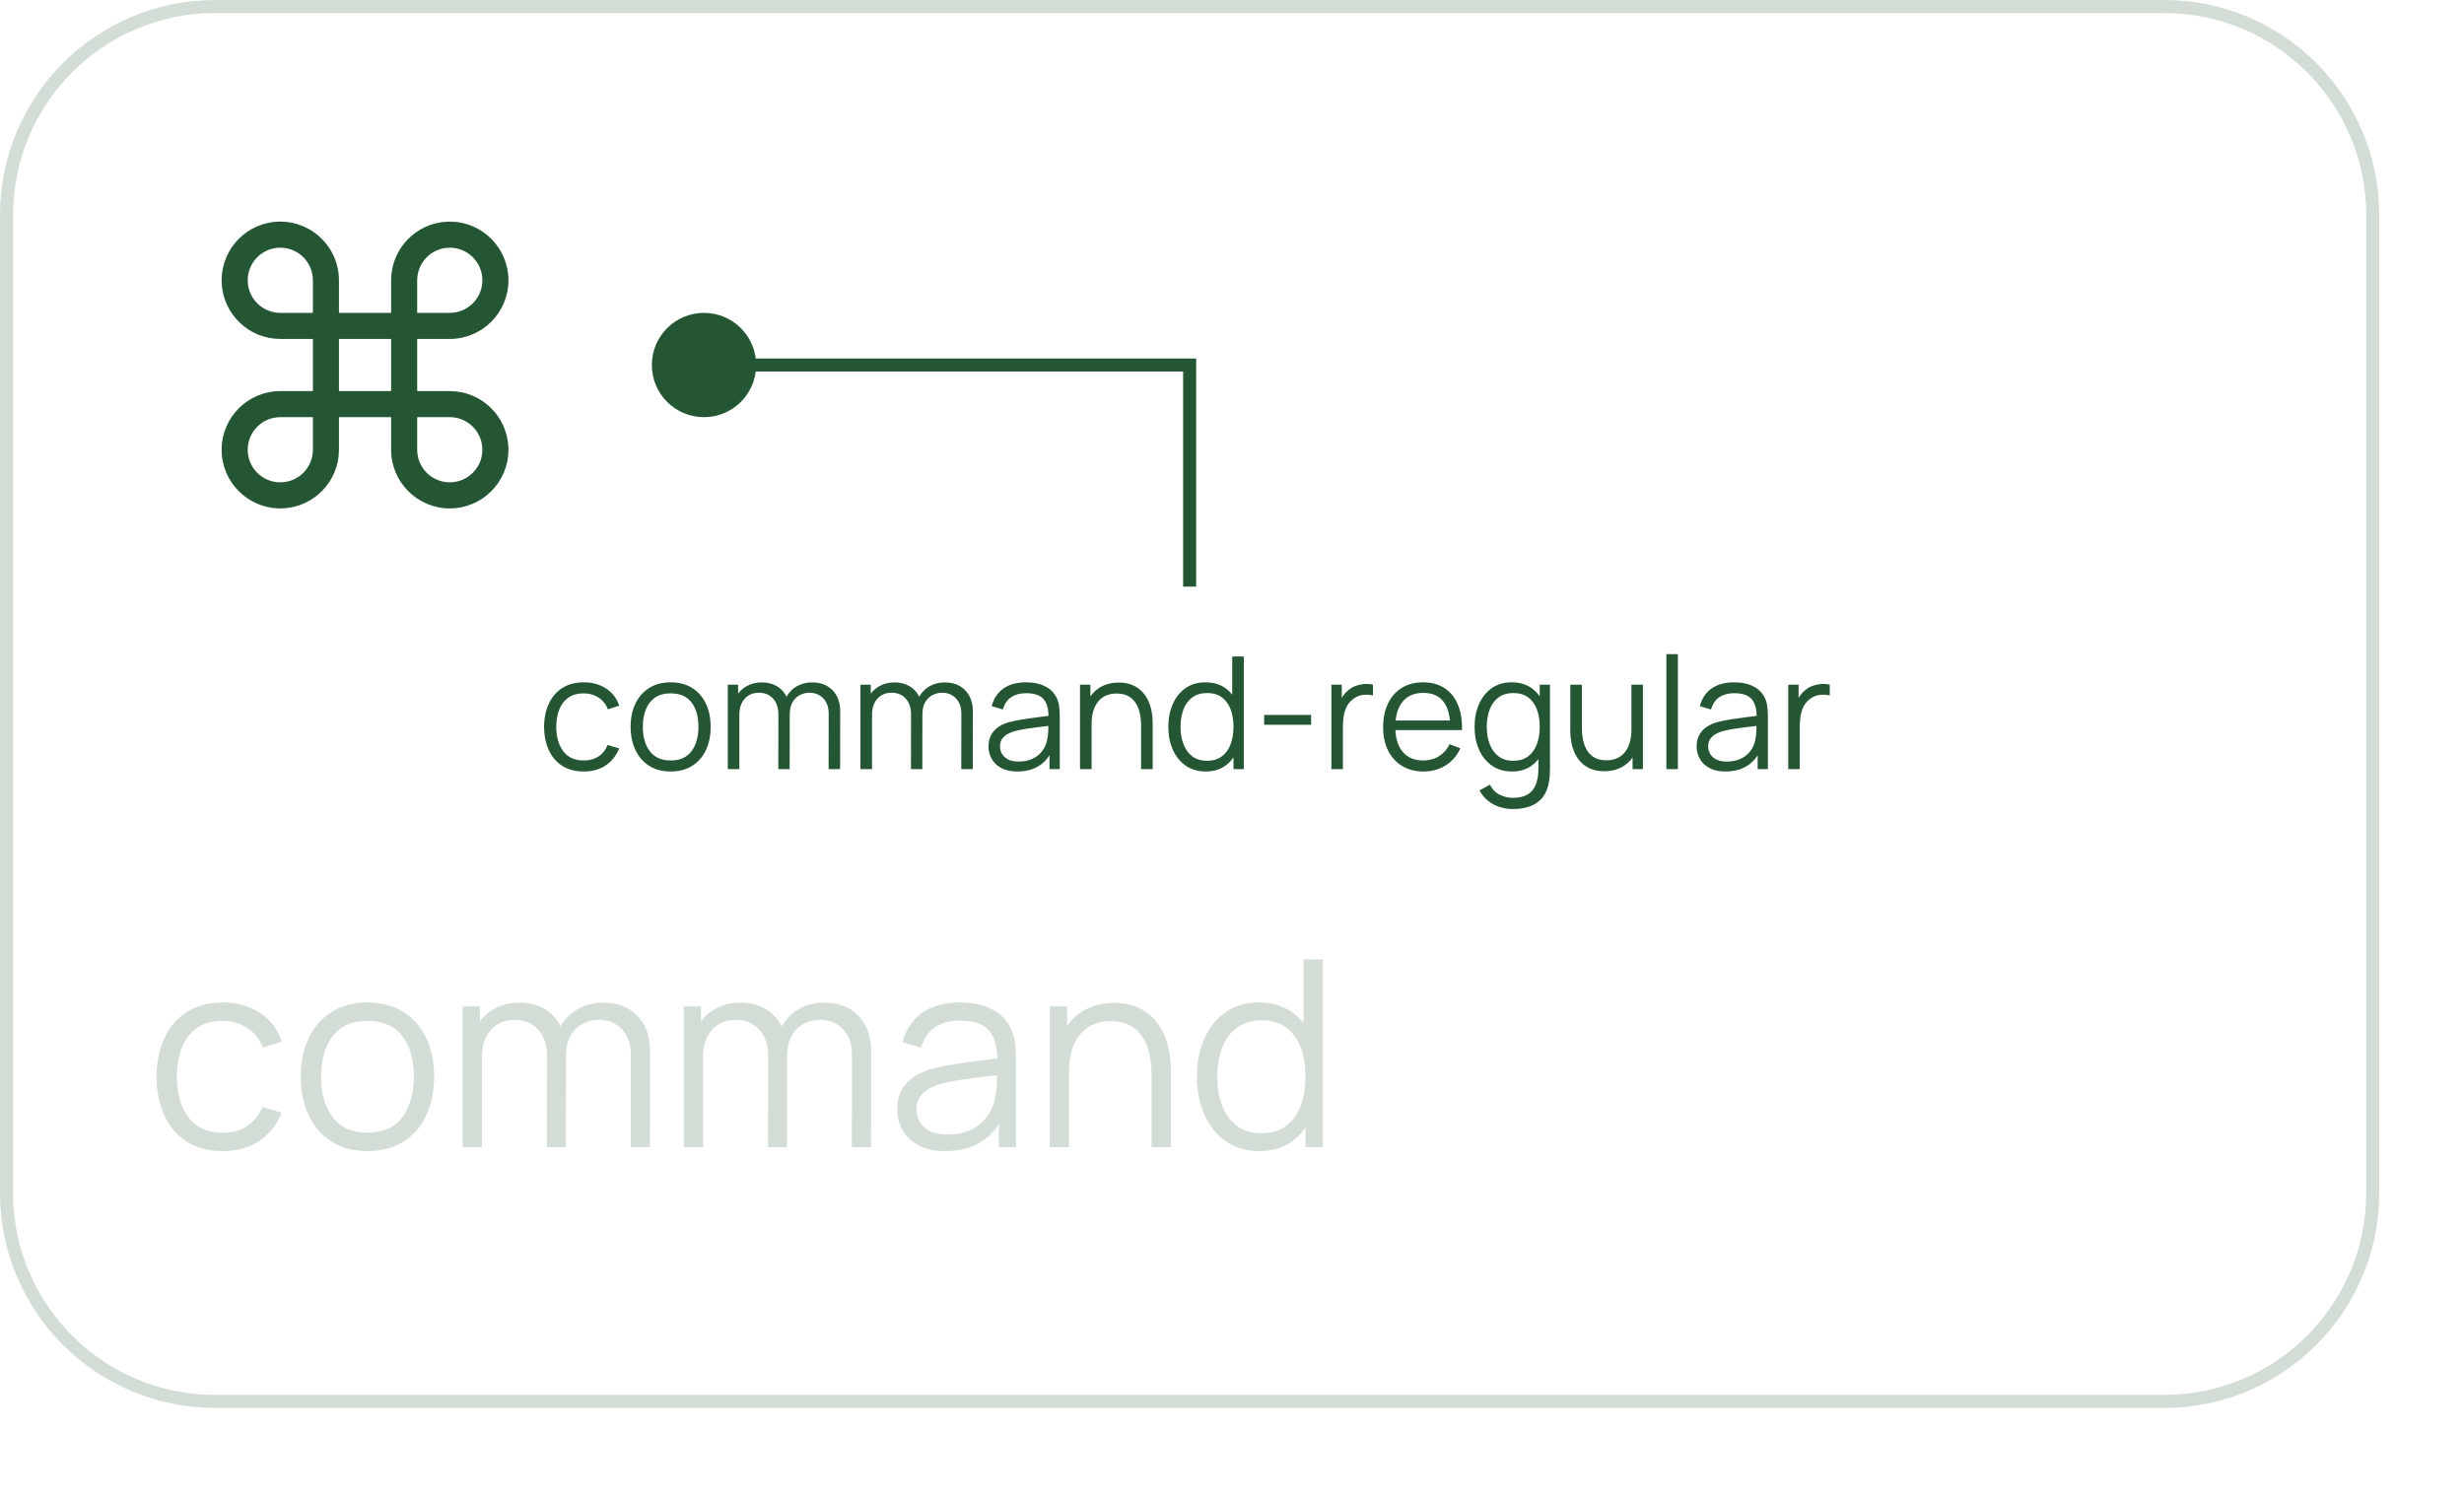
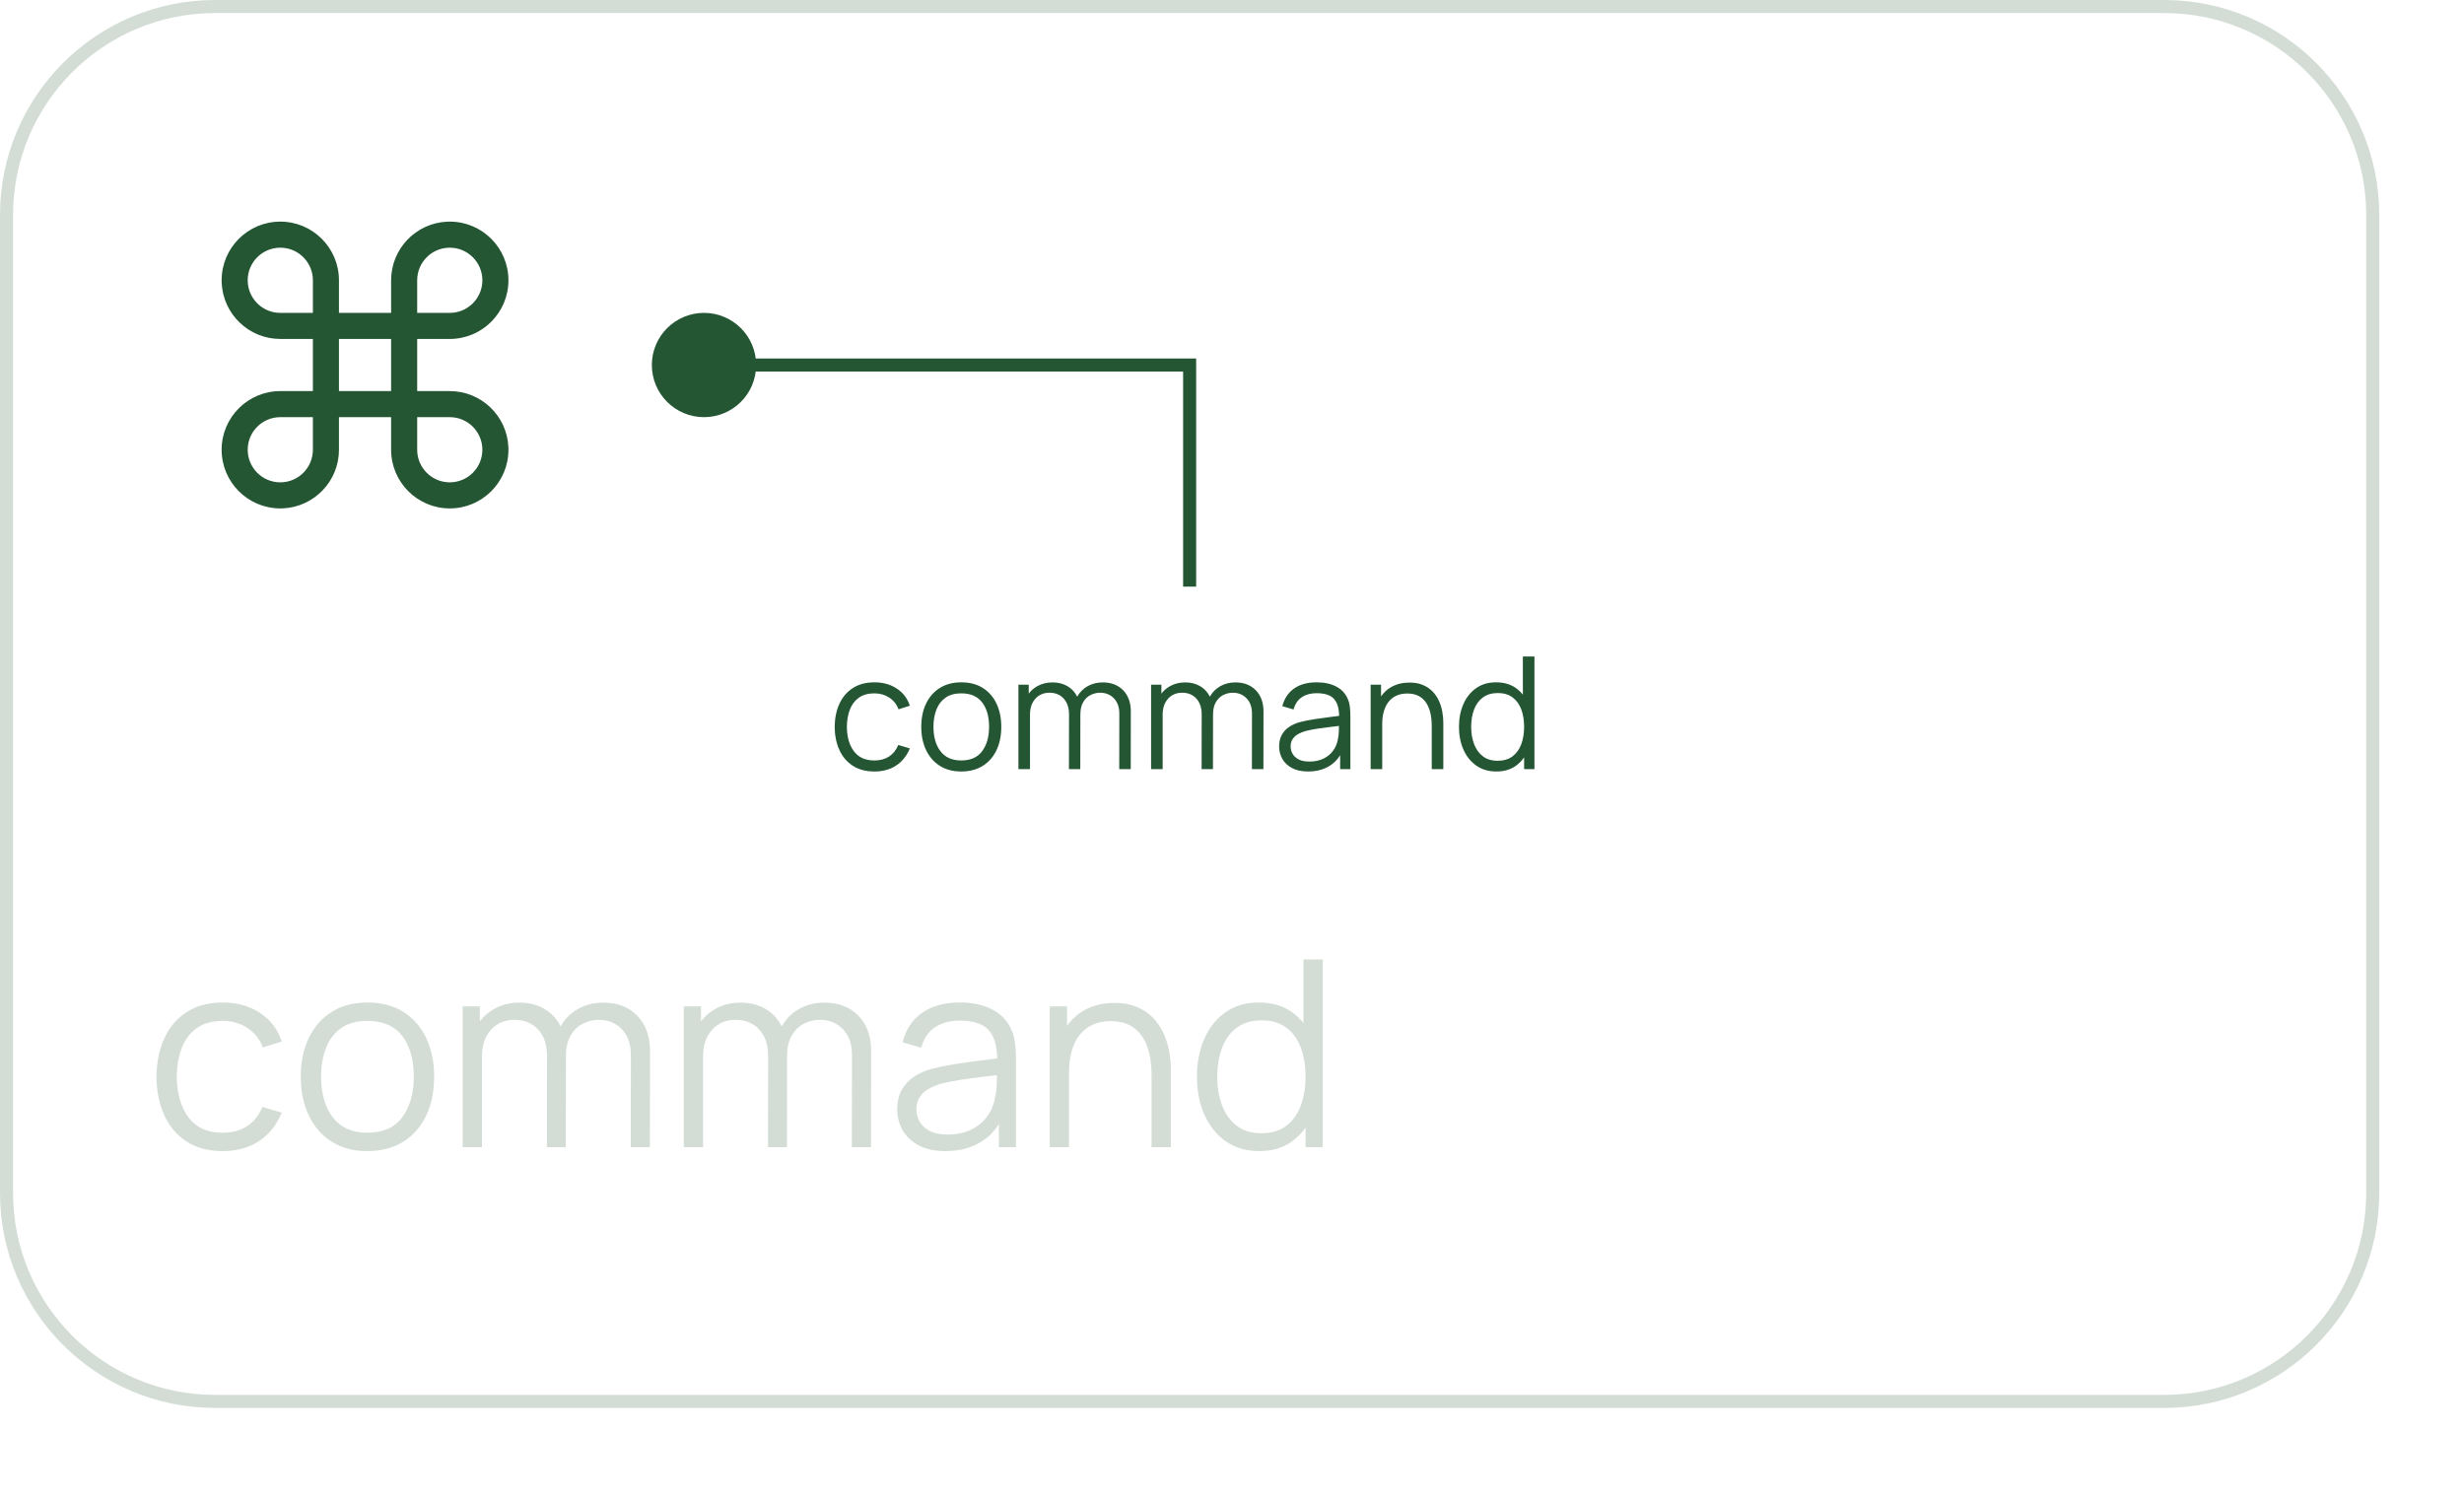
<svg xmlns="http://www.w3.org/2000/svg" width="189px" height="115px" viewBox="0 0 189 115" version="1.1">
  <g id="command-key-spec" stroke="none" stroke-width="1" fill="none" fill-rule="evenodd">
    <g id="command-key">
      <rect id="body" stroke-opacity="0.2" stroke="#245633" x="0.5" y="0.5" width="181.5" height="107" rx="16" />
      <path d="M17.08,88.3 C18.153,88.3 19.077,88.048 19.85,87.545 C20.623,87.042 21.21,86.31 21.61,85.35 L21.61,85.35 L20.13,84.91 C19.863,85.557 19.472,86.048 18.955,86.385 C18.438,86.722 17.813,86.89 17.08,86.89 C15.92,86.89 15.047,86.498 14.46,85.715 C13.873,84.932 13.573,83.893 13.56,82.6 C13.567,81.76 13.697,81.017 13.95,80.37 C14.203,79.723 14.59,79.218 15.11,78.855 C15.63,78.492 16.287,78.31 17.08,78.31 C17.787,78.31 18.415,78.488 18.965,78.845 C19.515,79.202 19.917,79.703 20.17,80.35 L20.17,80.35 L21.61,79.89 C21.31,78.963 20.755,78.233 19.945,77.7 C19.135,77.167 18.183,76.9 17.09,76.9 C16.017,76.9 15.103,77.138 14.35,77.615 C13.597,78.092 13.02,78.758 12.62,79.615 C12.22,80.472 12.013,81.467 12,82.6 C12.013,83.713 12.215,84.698 12.605,85.555 C12.995,86.412 13.567,87.083 14.32,87.57 C15.073,88.057 15.993,88.3 17.08,88.3 Z M28.18,88.3 C29.247,88.3 30.163,88.06 30.93,87.58 C31.697,87.1 32.283,86.432 32.69,85.575 C33.097,84.718 33.3,83.723 33.3,82.59 C33.3,81.477 33.098,80.492 32.695,79.635 C32.292,78.778 31.708,78.108 30.945,77.625 C30.182,77.142 29.26,76.9 28.18,76.9 C27.127,76.9 26.218,77.138 25.455,77.615 C24.692,78.092 24.103,78.757 23.69,79.61 C23.277,80.463 23.07,81.457 23.07,82.59 C23.07,83.703 23.273,84.69 23.68,85.55 C24.087,86.41 24.67,87.083 25.43,87.57 C26.19,88.057 27.107,88.3 28.18,88.3 Z M28.18,86.89 C27.013,86.89 26.13,86.498 25.53,85.715 C24.93,84.932 24.63,83.89 24.63,82.59 C24.63,81.75 24.758,81.008 25.015,80.365 C25.272,79.722 25.662,79.218 26.185,78.855 C26.708,78.492 27.373,78.31 28.18,78.31 C29.373,78.31 30.265,78.697 30.855,79.47 C31.445,80.243 31.74,81.283 31.74,82.59 C31.74,83.863 31.447,84.898 30.86,85.695 C30.273,86.492 29.38,86.89 28.18,86.89 Z M36.81,77.2 L35.49,77.2 L35.49,88 L36.97,88 L36.97,81.03 C36.97,80.183 37.2,79.505 37.66,78.995 C38.12,78.485 38.723,78.23 39.47,78.23 C40.217,78.23 40.818,78.478 41.275,78.975 C41.732,79.472 41.96,80.15 41.96,81.01 L41.96,81.01 L41.95,88 L43.4,88 L43.41,81.03 C43.41,80.363 43.535,79.823 43.785,79.41 C44.035,78.997 44.353,78.697 44.74,78.51 C45.127,78.323 45.523,78.23 45.93,78.23 C46.643,78.23 47.232,78.468 47.695,78.945 C48.158,79.422 48.39,80.077 48.39,80.91 L48.39,80.91 L48.38,88 L49.85,88 L49.86,80.63 C49.86,79.49 49.533,78.585 48.88,77.915 C48.227,77.245 47.357,76.91 46.27,76.91 C45.55,76.91 44.905,77.072 44.335,77.395 C43.765,77.718 43.318,78.17 42.995,78.75 L43.003,78.736 L42.95,78.63 C42.682,78.14 42.325,77.752 41.881,77.466 L41.685,77.35 C41.148,77.057 40.537,76.91 39.85,76.91 C39.13,76.91 38.487,77.068 37.92,77.385 C37.495,77.623 37.138,77.926 36.847,78.294 L36.81,78.345 L36.81,77.2 Z M53.77,77.2 L52.45,77.2 L52.45,88 L53.93,88 L53.93,81.03 C53.93,80.183 54.16,79.505 54.62,78.995 C55.08,78.485 55.683,78.23 56.43,78.23 C57.177,78.23 57.778,78.478 58.235,78.975 C58.692,79.472 58.92,80.15 58.92,81.01 L58.92,81.01 L58.91,88 L60.36,88 L60.37,81.03 C60.37,80.363 60.495,79.823 60.745,79.41 C60.995,78.997 61.313,78.697 61.7,78.51 C62.087,78.323 62.483,78.23 62.89,78.23 C63.603,78.23 64.192,78.468 64.655,78.945 C65.118,79.422 65.35,80.077 65.35,80.91 L65.35,80.91 L65.34,88 L66.81,88 L66.82,80.63 C66.82,79.49 66.493,78.585 65.84,77.915 C65.187,77.245 64.317,76.91 63.23,76.91 C62.51,76.91 61.865,77.072 61.295,77.395 C60.725,77.718 60.278,78.17 59.955,78.75 L59.963,78.736 L59.91,78.63 C59.642,78.14 59.285,77.752 58.841,77.466 L58.645,77.35 C58.108,77.057 57.497,76.91 56.81,76.91 C56.09,76.91 55.447,77.068 54.88,77.385 C54.455,77.623 54.097,77.926 53.807,78.294 L53.77,78.345 L53.77,77.2 Z M72.51,88.3 C73.59,88.3 74.517,88.057 75.29,87.57 C75.782,87.26 76.192,86.862 76.519,86.374 L76.62,86.214 L76.62,88 L77.93,88 L77.93,81.29 C77.93,80.89 77.91,80.497 77.87,80.11 C77.83,79.723 77.743,79.373 77.61,79.06 C77.323,78.36 76.835,77.825 76.145,77.455 C75.455,77.085 74.617,76.9 73.63,76.9 C72.437,76.9 71.467,77.167 70.72,77.7 C69.973,78.233 69.477,78.983 69.23,79.95 L69.23,79.95 L70.66,80.37 C70.867,79.65 71.225,79.123 71.735,78.79 C72.245,78.457 72.87,78.29 73.61,78.29 C74.683,78.29 75.437,78.547 75.87,79.06 C76.303,79.573 76.51,80.363 76.49,81.43 L76.49,81.186 L76.396,81.199 C76.179,81.229 75.95,81.259 75.708,81.289 L75.335,81.335 C74.698,81.412 74.048,81.502 73.385,81.605 C72.722,81.708 72.117,81.827 71.57,81.96 C71.03,82.1 70.555,82.303 70.145,82.57 C69.735,82.837 69.412,83.178 69.175,83.595 C68.938,84.012 68.82,84.513 68.82,85.1 C68.82,85.673 68.957,86.203 69.23,86.69 C69.503,87.177 69.915,87.567 70.465,87.86 C71.015,88.153 71.697,88.3 72.51,88.3 Z M72.68,87.03 C72.1,87.03 71.635,86.933 71.285,86.74 C70.935,86.547 70.682,86.303 70.525,86.01 C70.368,85.717 70.29,85.413 70.29,85.1 C70.29,84.713 70.382,84.39 70.565,84.13 C70.748,83.87 70.983,83.662 71.27,83.505 C71.557,83.348 71.853,83.227 72.16,83.14 C72.613,83.02 73.122,82.917 73.685,82.83 C74.248,82.743 74.822,82.667 75.405,82.6 C75.697,82.567 75.978,82.533 76.249,82.5 L76.467,82.473 L76.468,82.499 C76.466,82.603 76.465,82.718 76.463,82.845 L76.46,83.045 C76.453,83.462 76.41,83.843 76.33,84.19 C76.237,84.73 76.033,85.215 75.72,85.645 C75.407,86.075 74.993,86.413 74.48,86.66 C73.967,86.907 73.367,87.03 72.68,87.03 Z M82,88 L82,82.24 C82,81.627 82.07,81.08 82.21,80.6 C82.35,80.12 82.555,79.712 82.825,79.375 C83.095,79.038 83.428,78.78 83.825,78.6 C84.222,78.42 84.68,78.33 85.2,78.33 C85.767,78.33 86.248,78.433 86.645,78.64 C87.042,78.847 87.365,79.138 87.615,79.515 C87.865,79.892 88.047,80.332 88.16,80.835 C88.273,81.338 88.33,81.89 88.33,82.49 L88.33,82.49 L88.33,88 L89.81,88 L89.81,82.06 C89.81,81.573 89.763,81.085 89.67,80.595 C89.577,80.105 89.427,79.642 89.22,79.205 C89.013,78.768 88.742,78.38 88.405,78.04 C88.068,77.7 87.658,77.43 87.175,77.23 C86.692,77.03 86.127,76.93 85.48,76.93 C84.6,76.93 83.82,77.123 83.14,77.51 C82.687,77.768 82.299,78.107 81.976,78.528 L81.85,78.702 L81.85,77.2 L80.52,77.2 L80.52,88 L82,88 Z M96.6,88.3 C97.593,88.3 98.433,88.048 99.12,87.545 C99.501,87.265 99.832,86.93 100.11,86.539 L100.14,86.495 L100.14,88 L101.46,88 L101.46,73.6 L99.98,73.6 L99.98,78.478 L99.925,78.405 C99.743,78.187 99.544,77.989 99.325,77.811 L99.1,77.64 C98.407,77.147 97.553,76.9 96.54,76.9 C95.553,76.9 94.707,77.15 94,77.65 C93.293,78.15 92.752,78.83 92.375,79.69 C91.998,80.55 91.81,81.517 91.81,82.59 C91.81,83.67 92,84.64 92.38,85.5 C92.76,86.36 93.307,87.042 94.02,87.545 C94.733,88.048 95.593,88.3 96.6,88.3 Z M96.75,86.93 C95.997,86.93 95.37,86.74 94.87,86.36 C94.37,85.98 93.995,85.462 93.745,84.805 C93.495,84.148 93.37,83.41 93.37,82.59 C93.37,81.777 93.492,81.043 93.735,80.39 C93.978,79.737 94.353,79.22 94.86,78.84 C95.367,78.46 96.007,78.27 96.78,78.27 C97.533,78.27 98.158,78.453 98.655,78.82 C99.152,79.187 99.523,79.695 99.77,80.345 C100.017,80.995 100.14,81.743 100.14,82.59 C100.14,83.423 100.017,84.168 99.77,84.825 C99.523,85.482 99.15,85.997 98.65,86.37 C98.15,86.743 97.517,86.93 96.75,86.93 Z" id="command" fill-opacity="0.2" fill="#245633" />
      <g id="icon" transform="translate(12, 12)" fill="#245633">
        <path d="M22.5,5 C24.984,5 27,7.016 27,9.5 C27,11.984 24.984,14 22.5,14 L22.5,14 L20,14 L20,18 L22.5,18 C24.913,18 26.884,19.902 26.995,22.288 L27,22.5 C27,24.984 24.984,27 22.5,27 C20.016,27 18,24.984 18,22.5 L18,22.5 L18,20 L14,20 L14,22.5 C14,24.913 12.098,26.884 9.712,26.995 L9.5,27 C7.016,27 5,24.984 5,22.5 C5,20.016 7.016,18 9.5,18 L9.5,18 L12,18 L12,14 L9.5,14 C7.087,14 5.116,12.098 5.005,9.712 L5,9.5 C5,7.016 7.016,5 9.5,5 C11.984,5 14,7.016 14,9.5 L14,9.5 L14,12 L18,12 L18,9.5 C18,7.087 19.902,5.116 22.288,5.005 Z M22.5,20 L20,20 L20,22.5 C20,23.88 21.12,25 22.5,25 C23.88,25 25,23.88 25,22.5 C25,21.12 23.88,20 22.5,20 L22.5,20 Z M12,20 L9.5,20 C8.12,20 7,21.12 7,22.5 C7,23.88 8.12,25 9.5,25 C10.88,25 12,23.88 12,22.5 L12,22.5 L12,20 Z M18,14 L14,14 L14,18 L18,18 L18,14 Z M22.5,7 C21.12,7 20,8.12 20,9.5 L20,9.5 L20,12 L22.5,12 C23.825,12 24.91,10.968 24.995,9.664 L24.995,9.664 L25,9.5 C25,8.12 23.88,7 22.5,7 Z M9.5,7 C8.12,7 7,8.12 7,9.5 C7,10.88 8.12,12 9.5,12 L9.5,12 L12,12 L12,9.5 C12,8.175 10.968,7.09 9.664,7.005 L9.664,7.005 Z" id="command-key" />
      </g>
-       <g id="Group-Copy-6" transform="translate(41, 23.5)">
-         <circle id="Oval-Copy-16" fill="#245633" cx="13" cy="4.5" r="4" />
-         <path d="M3.778,35.68 C4.422,35.68 4.976,35.529 5.44,35.227 C5.904,34.925 6.256,34.486 6.496,33.91 L6.496,33.91 L5.608,33.646 C5.448,34.034 5.213,34.329 4.903,34.531 C4.593,34.733 4.218,34.834 3.778,34.834 C3.082,34.834 2.558,34.599 2.206,34.129 C1.854,33.659 1.674,33.036 1.666,32.26 C1.67,31.756 1.748,31.31 1.9,30.922 C2.052,30.534 2.284,30.231 2.596,30.013 C2.908,29.795 3.302,29.686 3.778,29.686 C4.202,29.686 4.579,29.793 4.909,30.007 C5.239,30.221 5.48,30.522 5.632,30.91 L5.632,30.91 L6.496,30.634 C6.316,30.078 5.983,29.64 5.497,29.32 C5.011,29 4.44,28.84 3.784,28.84 C3.14,28.84 2.592,28.983 2.14,29.269 C1.688,29.555 1.342,29.955 1.102,30.469 C0.862,30.983 0.738,31.58 0.73,32.26 C0.738,32.928 0.859,33.519 1.093,34.033 C1.327,34.547 1.67,34.95 2.122,35.242 C2.574,35.534 3.126,35.68 3.778,35.68 Z M10.438,35.68 C11.078,35.68 11.628,35.536 12.088,35.248 C12.548,34.96 12.9,34.559 13.144,34.045 C13.388,33.531 13.51,32.934 13.51,32.254 C13.51,31.586 13.389,30.995 13.147,30.481 C12.905,29.967 12.555,29.565 12.097,29.275 C11.639,28.985 11.086,28.84 10.438,28.84 C9.806,28.84 9.261,28.983 8.803,29.269 C8.345,29.555 7.992,29.954 7.744,30.466 C7.496,30.978 7.372,31.574 7.372,32.254 C7.372,32.922 7.494,33.514 7.738,34.03 C7.982,34.546 8.332,34.95 8.788,35.242 C9.244,35.534 9.794,35.68 10.438,35.68 Z M10.438,34.834 C9.738,34.834 9.208,34.599 8.848,34.129 C8.488,33.659 8.308,33.034 8.308,32.254 C8.308,31.75 8.385,31.305 8.539,30.919 C8.693,30.533 8.927,30.231 9.241,30.013 C9.555,29.795 9.954,29.686 10.438,29.686 C11.154,29.686 11.689,29.918 12.043,30.382 C12.397,30.846 12.574,31.47 12.574,32.254 C12.574,33.018 12.398,33.639 12.046,34.117 C11.694,34.595 11.158,34.834 10.438,34.834 Z M15.712,35.5 L15.712,31.318 C15.712,30.81 15.85,30.403 16.126,30.097 C16.402,29.791 16.764,29.638 17.212,29.638 C17.66,29.638 18.021,29.787 18.295,30.085 C18.569,30.383 18.706,30.79 18.706,31.306 L18.706,31.306 L18.7,35.5 L19.57,35.5 L19.576,31.318 C19.576,30.918 19.651,30.594 19.801,30.346 C19.951,30.098 20.142,29.918 20.374,29.806 C20.606,29.694 20.844,29.638 21.088,29.638 C21.516,29.638 21.869,29.781 22.147,30.067 C22.425,30.353 22.564,30.746 22.564,31.246 L22.564,31.246 L22.558,35.5 L23.44,35.5 L23.446,31.078 C23.446,30.394 23.25,29.851 22.858,29.449 C22.466,29.047 21.944,28.846 21.292,28.846 C20.86,28.846 20.473,28.943 20.131,29.137 C19.789,29.331 19.521,29.602 19.327,29.95 L19.332,29.943 L19.3,29.878 C19.147,29.598 18.945,29.374 18.696,29.205 L18.541,29.11 C18.219,28.934 17.852,28.846 17.44,28.846 C17.008,28.846 16.622,28.941 16.282,29.131 C16.055,29.258 15.861,29.415 15.698,29.604 L15.616,29.709 L15.616,29.02 L14.824,29.02 L14.824,35.5 L15.712,35.5 Z M25.888,35.5 L25.888,31.318 C25.888,30.81 26.026,30.403 26.302,30.097 C26.578,29.791 26.94,29.638 27.388,29.638 C27.836,29.638 28.197,29.787 28.471,30.085 C28.745,30.383 28.882,30.79 28.882,31.306 L28.882,31.306 L28.876,35.5 L29.746,35.5 L29.752,31.318 C29.752,30.918 29.827,30.594 29.977,30.346 C30.127,30.098 30.318,29.918 30.55,29.806 C30.782,29.694 31.02,29.638 31.264,29.638 C31.692,29.638 32.045,29.781 32.323,30.067 C32.601,30.353 32.74,30.746 32.74,31.246 L32.74,31.246 L32.734,35.5 L33.616,35.5 L33.622,31.078 C33.622,30.394 33.426,29.851 33.034,29.449 C32.642,29.047 32.12,28.846 31.468,28.846 C31.036,28.846 30.649,28.943 30.307,29.137 C29.965,29.331 29.697,29.602 29.503,29.95 L29.508,29.943 L29.476,29.878 C29.323,29.598 29.121,29.374 28.872,29.205 L28.717,29.11 C28.395,28.934 28.028,28.846 27.616,28.846 C27.184,28.846 26.798,28.941 26.458,29.131 C26.231,29.258 26.037,29.415 25.874,29.604 L25.792,29.709 L25.792,29.02 L25,29.02 L25,35.5 L25.888,35.5 Z M37.036,35.68 C37.684,35.68 38.24,35.534 38.704,35.242 C38.994,35.059 39.236,34.825 39.431,34.54 L39.501,34.428 L39.502,35.5 L40.288,35.5 L40.288,31.474 C40.288,31.234 40.276,30.998 40.252,30.766 C40.228,30.534 40.176,30.324 40.096,30.136 C39.924,29.716 39.631,29.395 39.217,29.173 C38.803,28.951 38.3,28.84 37.708,28.84 C36.992,28.84 36.41,29 35.962,29.32 C35.514,29.64 35.216,30.09 35.068,30.67 L35.068,30.67 L35.926,30.922 C36.05,30.49 36.265,30.174 36.571,29.974 C36.877,29.774 37.252,29.674 37.696,29.674 C38.34,29.674 38.792,29.828 39.052,30.136 C39.312,30.444 39.436,30.918 39.424,31.558 L39.423,31.412 L39.269,31.433 C39.185,31.444 39.098,31.455 39.009,31.467 L38.731,31.501 C38.349,31.547 37.959,31.601 37.561,31.663 C37.163,31.725 36.8,31.796 36.472,31.876 C36.148,31.96 35.863,32.082 35.617,32.242 C35.371,32.402 35.177,32.607 35.035,32.857 C34.893,33.107 34.822,33.408 34.822,33.76 C34.822,34.104 34.904,34.422 35.068,34.714 C35.232,35.006 35.479,35.24 35.809,35.416 C36.139,35.592 36.548,35.68 37.036,35.68 Z M37.138,34.918 C36.79,34.918 36.511,34.86 36.301,34.744 C36.091,34.628 35.939,34.482 35.845,34.306 C35.751,34.13 35.704,33.948 35.704,33.76 C35.704,33.528 35.759,33.334 35.869,33.178 C35.979,33.022 36.12,32.897 36.292,32.803 C36.464,32.709 36.642,32.636 36.826,32.584 C37.098,32.512 37.403,32.45 37.741,32.398 C38.079,32.346 38.423,32.3 38.773,32.26 C38.89,32.247 39.004,32.233 39.115,32.22 L39.41,32.184 L39.41,32.257 C39.409,32.297 39.409,32.34 39.408,32.385 L39.406,32.527 C39.402,32.777 39.376,33.006 39.328,33.214 C39.272,33.538 39.15,33.829 38.962,34.087 C38.774,34.345 38.526,34.548 38.218,34.696 C37.91,34.844 37.55,34.918 37.138,34.918 Z M42.73,35.5 L42.73,32.044 C42.73,31.676 42.772,31.348 42.856,31.06 C42.94,30.772 43.063,30.527 43.225,30.325 C43.387,30.123 43.587,29.968 43.825,29.86 C44.063,29.752 44.338,29.698 44.65,29.698 C44.99,29.698 45.279,29.76 45.517,29.884 C45.755,30.008 45.949,30.183 46.099,30.409 C46.249,30.635 46.358,30.899 46.426,31.201 C46.494,31.503 46.528,31.834 46.528,32.194 L46.528,32.194 L46.528,35.5 L47.416,35.5 L47.416,31.936 C47.416,31.644 47.388,31.351 47.332,31.057 C47.276,30.763 47.186,30.485 47.062,30.223 C46.938,29.961 46.775,29.728 46.573,29.524 C46.371,29.32 46.125,29.158 45.835,29.038 C45.545,28.918 45.206,28.858 44.818,28.858 C44.29,28.858 43.822,28.974 43.414,29.206 C43.123,29.372 42.876,29.594 42.674,29.872 L42.639,29.924 L42.64,29.02 L41.842,29.02 L41.842,35.5 L42.73,35.5 Z M51.49,35.68 C52.086,35.68 52.59,35.529 53.002,35.227 C53.237,35.054 53.44,34.847 53.61,34.603 L53.614,34.598 L53.614,35.5 L54.406,35.5 L54.406,26.86 L53.518,26.86 L53.517,29.787 L53.469,29.725 C53.375,29.613 53.273,29.511 53.162,29.418 L52.99,29.284 C52.574,28.988 52.062,28.84 51.454,28.84 C50.862,28.84 50.354,28.99 49.93,29.29 C49.506,29.59 49.181,29.998 48.955,30.514 C48.729,31.03 48.616,31.61 48.616,32.254 C48.616,32.902 48.73,33.484 48.958,34 C49.186,34.516 49.514,34.925 49.942,35.227 C50.37,35.529 50.886,35.68 51.49,35.68 Z M51.58,34.858 C51.128,34.858 50.752,34.744 50.452,34.516 C50.152,34.288 49.927,33.977 49.777,33.583 C49.627,33.189 49.552,32.746 49.552,32.254 C49.552,31.766 49.625,31.326 49.771,30.934 C49.917,30.542 50.142,30.232 50.446,30.004 C50.75,29.776 51.134,29.662 51.598,29.662 C52.05,29.662 52.425,29.772 52.723,29.992 C53.021,30.212 53.244,30.517 53.392,30.907 C53.54,31.297 53.614,31.746 53.614,32.254 C53.614,32.754 53.54,33.201 53.392,33.595 C53.244,33.989 53.02,34.298 52.72,34.522 C52.42,34.746 52.04,34.858 51.58,34.858 Z M59.566,32.098 L59.566,31.342 L55.966,31.342 L55.966,32.098 L59.566,32.098 Z M62.008,35.5 L62.008,32.266 C62.008,32.01 62.026,31.751 62.062,31.489 C62.098,31.227 62.17,30.979 62.278,30.745 C62.386,30.511 62.548,30.31 62.764,30.142 C63,29.95 63.258,29.838 63.538,29.806 C63.818,29.774 64.076,29.788 64.312,29.848 L64.312,29.848 L64.312,29.02 C64.124,28.972 63.916,28.955 63.688,28.969 C63.46,28.983 63.234,29.029 63.01,29.107 C62.786,29.185 62.59,29.298 62.422,29.446 C62.286,29.55 62.16,29.683 62.044,29.845 C62.005,29.899 61.969,29.955 61.935,30.012 L61.917,30.046 L61.918,29.02 L61.126,29.02 L61.126,35.5 L62.008,35.5 Z M71.14,32.506 C71.16,31.746 71.054,31.092 70.822,30.544 C70.59,29.996 70.248,29.575 69.796,29.281 C69.344,28.987 68.798,28.84 68.158,28.84 C67.534,28.84 66.993,28.98 66.535,29.26 C66.077,29.54 65.722,29.938 65.47,30.454 C65.218,30.97 65.092,31.582 65.092,32.29 C65.092,32.974 65.22,33.57 65.476,34.078 C65.732,34.586 66.091,34.98 66.553,35.26 C67.015,35.54 67.562,35.68 68.194,35.68 C68.822,35.68 69.385,35.525 69.883,35.215 C70.381,34.905 70.758,34.468 71.014,33.904 L71.014,33.904 L70.192,33.586 C69.992,33.99 69.719,34.299 69.373,34.513 C69.027,34.727 68.622,34.834 68.158,34.834 C67.478,34.834 66.953,34.609 66.583,34.159 C66.287,33.799 66.109,33.322 66.05,32.728 L66.033,32.506 L70.666,32.506 L71.14,32.506 Z M70.215,31.768 L66.052,31.768 L66.078,31.559 C66.145,31.127 66.278,30.764 66.478,30.469 L66.583,30.328 C66.953,29.876 67.486,29.65 68.182,29.65 C68.846,29.65 69.351,29.864 69.697,30.292 C69.974,30.634 70.145,31.109 70.211,31.715 L70.215,31.768 Z M75.04,38.56 C75.568,38.56 76.025,38.484 76.411,38.332 C76.797,38.18 77.109,37.948 77.347,37.636 C77.585,37.324 77.742,36.926 77.818,36.442 C77.846,36.278 77.865,36.111 77.875,35.941 C77.885,35.771 77.89,35.594 77.89,35.41 L77.89,35.41 L77.89,29.02 L77.104,29.02 L77.103,29.913 L77.094,29.898 C76.965,29.718 76.818,29.558 76.652,29.418 L76.48,29.284 C76.064,28.988 75.552,28.84 74.944,28.84 C74.352,28.84 73.844,28.99 73.42,29.29 C72.996,29.59 72.671,29.998 72.445,30.514 C72.219,31.03 72.106,31.61 72.106,32.254 C72.106,32.902 72.22,33.484 72.448,34 C72.676,34.516 73.004,34.925 73.432,35.227 C73.86,35.529 74.376,35.68 74.98,35.68 C75.576,35.68 76.08,35.529 76.492,35.227 C76.669,35.098 76.827,34.948 76.967,34.779 L77.002,34.733 L77.002,35.398 C77.005,35.821 76.961,36.186 76.87,36.493 L76.81,36.67 C76.678,37.01 76.467,37.267 76.177,37.441 C75.887,37.615 75.508,37.702 75.04,37.702 C74.7,37.702 74.367,37.623 74.041,37.465 C73.715,37.307 73.462,37.048 73.282,36.688 L73.282,36.688 L72.484,37.132 C72.668,37.468 72.896,37.741 73.168,37.951 C73.44,38.161 73.737,38.315 74.059,38.413 C74.381,38.511 74.708,38.56 75.04,38.56 Z M75.07,34.858 C74.618,34.858 74.242,34.744 73.942,34.516 C73.642,34.288 73.417,33.977 73.267,33.583 C73.117,33.189 73.042,32.746 73.042,32.254 C73.042,31.766 73.115,31.326 73.261,30.934 C73.407,30.542 73.632,30.232 73.936,30.004 C74.24,29.776 74.624,29.662 75.088,29.662 C75.54,29.662 75.915,29.772 76.213,29.992 C76.511,30.212 76.734,30.517 76.882,30.907 C77.03,31.297 77.104,31.746 77.104,32.254 C77.104,32.754 77.03,33.201 76.882,33.595 C76.734,33.989 76.51,34.298 76.21,34.522 C75.91,34.746 75.53,34.858 75.07,34.858 Z M82.048,35.662 C82.576,35.662 83.044,35.546 83.452,35.314 C83.743,35.148 83.99,34.926 84.192,34.648 L84.225,34.598 L84.226,35.5 L85.018,35.5 L85.018,29.02 L84.136,29.02 L84.136,32.476 C84.136,32.84 84.094,33.167 84.01,33.457 C83.926,33.747 83.803,33.993 83.641,34.195 C83.479,34.397 83.279,34.552 83.041,34.66 C82.803,34.768 82.528,34.822 82.216,34.822 C81.876,34.822 81.587,34.76 81.349,34.636 C81.111,34.512 80.917,34.337 80.767,34.111 C80.617,33.885 80.508,33.62 80.44,33.316 C80.372,33.012 80.338,32.682 80.338,32.326 L80.338,32.326 L80.338,29.02 L79.45,29.02 L79.45,32.584 C79.45,32.876 79.478,33.169 79.534,33.463 C79.59,33.757 79.68,34.035 79.804,34.297 C79.928,34.559 80.091,34.792 80.293,34.996 C80.495,35.2 80.741,35.362 81.031,35.482 C81.321,35.602 81.66,35.662 82.048,35.662 Z M87.7,35.5 L87.7,26.68 L86.818,26.68 L86.818,35.5 L87.7,35.5 Z M91.354,35.68 C92.002,35.68 92.558,35.534 93.022,35.242 C93.312,35.059 93.554,34.825 93.749,34.54 L93.82,34.427 L93.82,35.5 L94.606,35.5 L94.606,31.474 C94.606,31.234 94.594,30.998 94.57,30.766 C94.546,30.534 94.494,30.324 94.414,30.136 C94.242,29.716 93.949,29.395 93.535,29.173 C93.121,28.951 92.618,28.84 92.026,28.84 C91.31,28.84 90.728,29 90.28,29.32 C89.832,29.64 89.534,30.09 89.386,30.67 L89.386,30.67 L90.244,30.922 C90.368,30.49 90.583,30.174 90.889,29.974 C91.195,29.774 91.57,29.674 92.014,29.674 C92.658,29.674 93.11,29.828 93.37,30.136 C93.63,30.444 93.754,30.918 93.742,31.558 L93.74,31.412 L93.587,31.433 C93.503,31.444 93.416,31.455 93.327,31.467 L93.049,31.501 C92.667,31.547 92.277,31.601 91.879,31.663 C91.481,31.725 91.118,31.796 90.79,31.876 C90.466,31.96 90.181,32.082 89.935,32.242 C89.689,32.402 89.495,32.607 89.353,32.857 C89.211,33.107 89.14,33.408 89.14,33.76 C89.14,34.104 89.222,34.422 89.386,34.714 C89.55,35.006 89.797,35.24 90.127,35.416 C90.457,35.592 90.866,35.68 91.354,35.68 Z M91.456,34.918 C91.108,34.918 90.829,34.86 90.619,34.744 C90.409,34.628 90.257,34.482 90.163,34.306 C90.069,34.13 90.022,33.948 90.022,33.76 C90.022,33.528 90.077,33.334 90.187,33.178 C90.297,33.022 90.438,32.897 90.61,32.803 C90.782,32.709 90.96,32.636 91.144,32.584 C91.416,32.512 91.721,32.45 92.059,32.398 C92.397,32.346 92.741,32.3 93.091,32.26 C93.208,32.247 93.322,32.233 93.433,32.22 L93.728,32.184 L93.728,32.257 C93.727,32.297 93.727,32.34 93.726,32.385 L93.724,32.527 C93.72,32.777 93.694,33.006 93.646,33.214 C93.59,33.538 93.468,33.829 93.28,34.087 C93.092,34.345 92.844,34.548 92.536,34.696 C92.228,34.844 91.868,34.918 91.456,34.918 Z M97.048,35.5 L97.048,32.266 C97.048,32.01 97.066,31.751 97.102,31.489 C97.138,31.227 97.21,30.979 97.318,30.745 C97.426,30.511 97.588,30.31 97.804,30.142 C98.04,29.95 98.298,29.838 98.578,29.806 C98.858,29.774 99.116,29.788 99.352,29.848 L99.352,29.848 L99.352,29.02 C99.164,28.972 98.956,28.955 98.728,28.969 C98.5,28.983 98.274,29.029 98.05,29.107 C97.826,29.185 97.63,29.298 97.462,29.446 C97.326,29.55 97.2,29.683 97.084,29.845 C97.045,29.899 97.009,29.955 96.975,30.012 L96.958,30.044 L96.958,29.02 L96.166,29.02 L96.166,35.5 L97.048,35.5 Z" id="command-regular" fill="#245633" fill-rule="nonzero" />
-         <polyline id="Path-3-Copy-4" stroke="#245633" points="13 4.5 50.25 4.5 50.25 21.5" />
+       <g id="Group-Copy-6" transform="translate(50, 23.5)">
+         <circle id="Oval-Copy-16" fill="#245633" cx="4" cy="4.5" r="4" />
+         <path d="M17.071,35.68 C17.715,35.68 18.269,35.529 18.733,35.227 C19.197,34.925 19.549,34.486 19.789,33.91 L19.789,33.91 L18.901,33.646 C18.741,34.034 18.506,34.329 18.196,34.531 C17.886,34.733 17.511,34.834 17.071,34.834 C16.375,34.834 15.851,34.599 15.499,34.129 C15.147,33.659 14.967,33.036 14.959,32.26 C14.963,31.756 15.041,31.31 15.193,30.922 C15.345,30.534 15.577,30.231 15.889,30.013 C16.201,29.795 16.595,29.686 17.071,29.686 C17.495,29.686 17.872,29.793 18.202,30.007 C18.532,30.221 18.773,30.522 18.925,30.91 L18.925,30.91 L19.789,30.634 C19.609,30.078 19.276,29.64 18.79,29.32 C18.304,29 17.733,28.84 17.077,28.84 C16.433,28.84 15.885,28.983 15.433,29.269 C14.981,29.555 14.635,29.955 14.395,30.469 C14.155,30.983 14.031,31.58 14.023,32.26 C14.031,32.928 14.152,33.519 14.386,34.033 C14.62,34.547 14.963,34.95 15.415,35.242 C15.867,35.534 16.419,35.68 17.071,35.68 Z M23.731,35.68 C24.371,35.68 24.921,35.536 25.381,35.248 C25.841,34.96 26.193,34.559 26.437,34.045 C26.681,33.531 26.803,32.934 26.803,32.254 C26.803,31.586 26.682,30.995 26.44,30.481 C26.198,29.967 25.848,29.565 25.39,29.275 C24.932,28.985 24.379,28.84 23.731,28.84 C23.099,28.84 22.554,28.983 22.096,29.269 C21.638,29.555 21.285,29.954 21.037,30.466 C20.789,30.978 20.665,31.574 20.665,32.254 C20.665,32.922 20.787,33.514 21.031,34.03 C21.275,34.546 21.625,34.95 22.081,35.242 C22.537,35.534 23.087,35.68 23.731,35.68 Z M23.731,34.834 C23.031,34.834 22.501,34.599 22.141,34.129 C21.781,33.659 21.601,33.034 21.601,32.254 C21.601,31.75 21.678,31.305 21.832,30.919 C21.986,30.533 22.22,30.231 22.534,30.013 C22.848,29.795 23.247,29.686 23.731,29.686 C24.447,29.686 24.982,29.918 25.336,30.382 C25.69,30.846 25.867,31.47 25.867,32.254 C25.867,33.018 25.691,33.639 25.339,34.117 C24.987,34.595 24.451,34.834 23.731,34.834 Z M29.005,35.5 L29.005,31.318 C29.005,30.81 29.143,30.403 29.419,30.097 C29.695,29.791 30.057,29.638 30.505,29.638 C30.953,29.638 31.314,29.787 31.588,30.085 C31.862,30.383 31.999,30.79 31.999,31.306 L31.999,31.306 L31.993,35.5 L32.863,35.5 L32.869,31.318 C32.869,30.918 32.944,30.594 33.094,30.346 C33.244,30.098 33.435,29.918 33.667,29.806 C33.899,29.694 34.137,29.638 34.381,29.638 C34.809,29.638 35.162,29.781 35.44,30.067 C35.718,30.353 35.857,30.746 35.857,31.246 L35.857,31.246 L35.851,35.5 L36.733,35.5 L36.739,31.078 C36.739,30.394 36.543,29.851 36.151,29.449 C35.759,29.047 35.237,28.846 34.585,28.846 C34.153,28.846 33.766,28.943 33.424,29.137 C33.082,29.331 32.814,29.602 32.62,29.95 L32.625,29.943 L32.593,29.878 C32.44,29.598 32.238,29.374 31.989,29.205 L31.834,29.11 C31.512,28.934 31.145,28.846 30.733,28.846 C30.301,28.846 29.915,28.941 29.575,29.131 C29.348,29.258 29.154,29.415 28.991,29.604 L28.909,29.709 L28.909,29.02 L28.117,29.02 L28.117,35.5 L29.005,35.5 Z M39.181,35.5 L39.181,31.318 C39.181,30.81 39.319,30.403 39.595,30.097 C39.871,29.791 40.233,29.638 40.681,29.638 C41.129,29.638 41.49,29.787 41.764,30.085 C42.038,30.383 42.175,30.79 42.175,31.306 L42.175,31.306 L42.169,35.5 L43.039,35.5 L43.045,31.318 C43.045,30.918 43.12,30.594 43.27,30.346 C43.42,30.098 43.611,29.918 43.843,29.806 C44.075,29.694 44.313,29.638 44.557,29.638 C44.985,29.638 45.338,29.781 45.616,30.067 C45.894,30.353 46.033,30.746 46.033,31.246 L46.033,31.246 L46.027,35.5 L46.909,35.5 L46.915,31.078 C46.915,30.394 46.719,29.851 46.327,29.449 C45.935,29.047 45.413,28.846 44.761,28.846 C44.329,28.846 43.942,28.943 43.6,29.137 C43.258,29.331 42.99,29.602 42.796,29.95 L42.801,29.943 L42.769,29.878 C42.616,29.598 42.414,29.374 42.165,29.205 L42.01,29.11 C41.688,28.934 41.321,28.846 40.909,28.846 C40.477,28.846 40.091,28.941 39.751,29.131 C39.524,29.258 39.33,29.415 39.167,29.604 L39.085,29.709 L39.085,29.02 L38.293,29.02 L38.293,35.5 L39.181,35.5 Z M50.329,35.68 C50.977,35.68 51.533,35.534 51.997,35.242 C52.287,35.059 52.529,34.825 52.724,34.54 L52.795,34.427 L52.795,35.5 L53.581,35.5 L53.581,31.474 C53.581,31.234 53.569,30.998 53.545,30.766 C53.521,30.534 53.469,30.324 53.389,30.136 C53.217,29.716 52.924,29.395 52.51,29.173 C52.096,28.951 51.593,28.84 51.001,28.84 C50.285,28.84 49.703,29 49.255,29.32 C48.807,29.64 48.509,30.09 48.361,30.67 L48.361,30.67 L49.219,30.922 C49.343,30.49 49.558,30.174 49.864,29.974 C50.17,29.774 50.545,29.674 50.989,29.674 C51.633,29.674 52.085,29.828 52.345,30.136 C52.605,30.444 52.729,30.918 52.717,31.558 L52.716,31.412 L52.562,31.433 C52.478,31.444 52.391,31.455 52.302,31.467 L52.024,31.501 C51.642,31.547 51.252,31.601 50.854,31.663 C50.456,31.725 50.093,31.796 49.765,31.876 C49.441,31.96 49.156,32.082 48.91,32.242 C48.664,32.402 48.47,32.607 48.328,32.857 C48.186,33.107 48.115,33.408 48.115,33.76 C48.115,34.104 48.197,34.422 48.361,34.714 C48.525,35.006 48.772,35.24 49.102,35.416 C49.432,35.592 49.841,35.68 50.329,35.68 Z M50.431,34.918 C50.083,34.918 49.804,34.86 49.594,34.744 C49.384,34.628 49.232,34.482 49.138,34.306 C49.044,34.13 48.997,33.948 48.997,33.76 C48.997,33.528 49.052,33.334 49.162,33.178 C49.272,33.022 49.413,32.897 49.585,32.803 C49.757,32.709 49.935,32.636 50.119,32.584 C50.391,32.512 50.696,32.45 51.034,32.398 C51.372,32.346 51.716,32.3 52.066,32.26 C52.183,32.247 52.297,32.233 52.408,32.22 L52.703,32.184 L52.703,32.257 C52.702,32.297 52.702,32.34 52.701,32.385 L52.699,32.527 C52.695,32.777 52.669,33.006 52.621,33.214 C52.565,33.538 52.443,33.829 52.255,34.087 C52.067,34.345 51.819,34.548 51.511,34.696 C51.203,34.844 50.843,34.918 50.431,34.918 Z M56.023,35.5 L56.023,32.044 C56.023,31.676 56.065,31.348 56.149,31.06 C56.233,30.772 56.356,30.527 56.518,30.325 C56.68,30.123 56.88,29.968 57.118,29.86 C57.356,29.752 57.631,29.698 57.943,29.698 C58.283,29.698 58.572,29.76 58.81,29.884 C59.048,30.008 59.242,30.183 59.392,30.409 C59.542,30.635 59.651,30.899 59.719,31.201 C59.787,31.503 59.821,31.834 59.821,32.194 L59.821,32.194 L59.821,35.5 L60.709,35.5 L60.709,31.936 C60.709,31.644 60.681,31.351 60.625,31.057 C60.569,30.763 60.479,30.485 60.355,30.223 C60.231,29.961 60.068,29.728 59.866,29.524 C59.664,29.32 59.418,29.158 59.128,29.038 C58.838,28.918 58.499,28.858 58.111,28.858 C57.583,28.858 57.115,28.974 56.707,29.206 C56.416,29.372 56.169,29.594 55.967,29.872 L55.933,29.923 L55.933,29.02 L55.135,29.02 L55.135,35.5 L56.023,35.5 Z M64.783,35.68 C65.379,35.68 65.883,35.529 66.295,35.227 C66.53,35.054 66.733,34.847 66.903,34.603 L66.907,34.598 L66.907,35.5 L67.699,35.5 L67.699,26.86 L66.811,26.86 L66.811,29.788 L66.762,29.725 C66.668,29.613 66.566,29.511 66.455,29.418 L66.283,29.284 C65.867,28.988 65.355,28.84 64.747,28.84 C64.155,28.84 63.647,28.99 63.223,29.29 C62.799,29.59 62.474,29.998 62.248,30.514 C62.022,31.03 61.909,31.61 61.909,32.254 C61.909,32.902 62.023,33.484 62.251,34 C62.479,34.516 62.807,34.925 63.235,35.227 C63.663,35.529 64.179,35.68 64.783,35.68 Z M64.873,34.858 C64.421,34.858 64.045,34.744 63.745,34.516 C63.445,34.288 63.22,33.977 63.07,33.583 C62.92,33.189 62.845,32.746 62.845,32.254 C62.845,31.766 62.918,31.326 63.064,30.934 C63.21,30.542 63.435,30.232 63.739,30.004 C64.043,29.776 64.427,29.662 64.891,29.662 C65.343,29.662 65.718,29.772 66.016,29.992 C66.314,30.212 66.537,30.517 66.685,30.907 C66.833,31.297 66.907,31.746 66.907,32.254 C66.907,32.754 66.833,33.201 66.685,33.595 C66.537,33.989 66.313,34.298 66.013,34.522 C65.713,34.746 65.333,34.858 64.873,34.858 Z" id="command" fill="#245633" fill-rule="nonzero" />
+         <polyline id="Path-3-Copy-4" stroke="#245633" points="4 4.5 41.25 4.5 41.25 21.5" />
      </g>
    </g>
  </g>
</svg>
